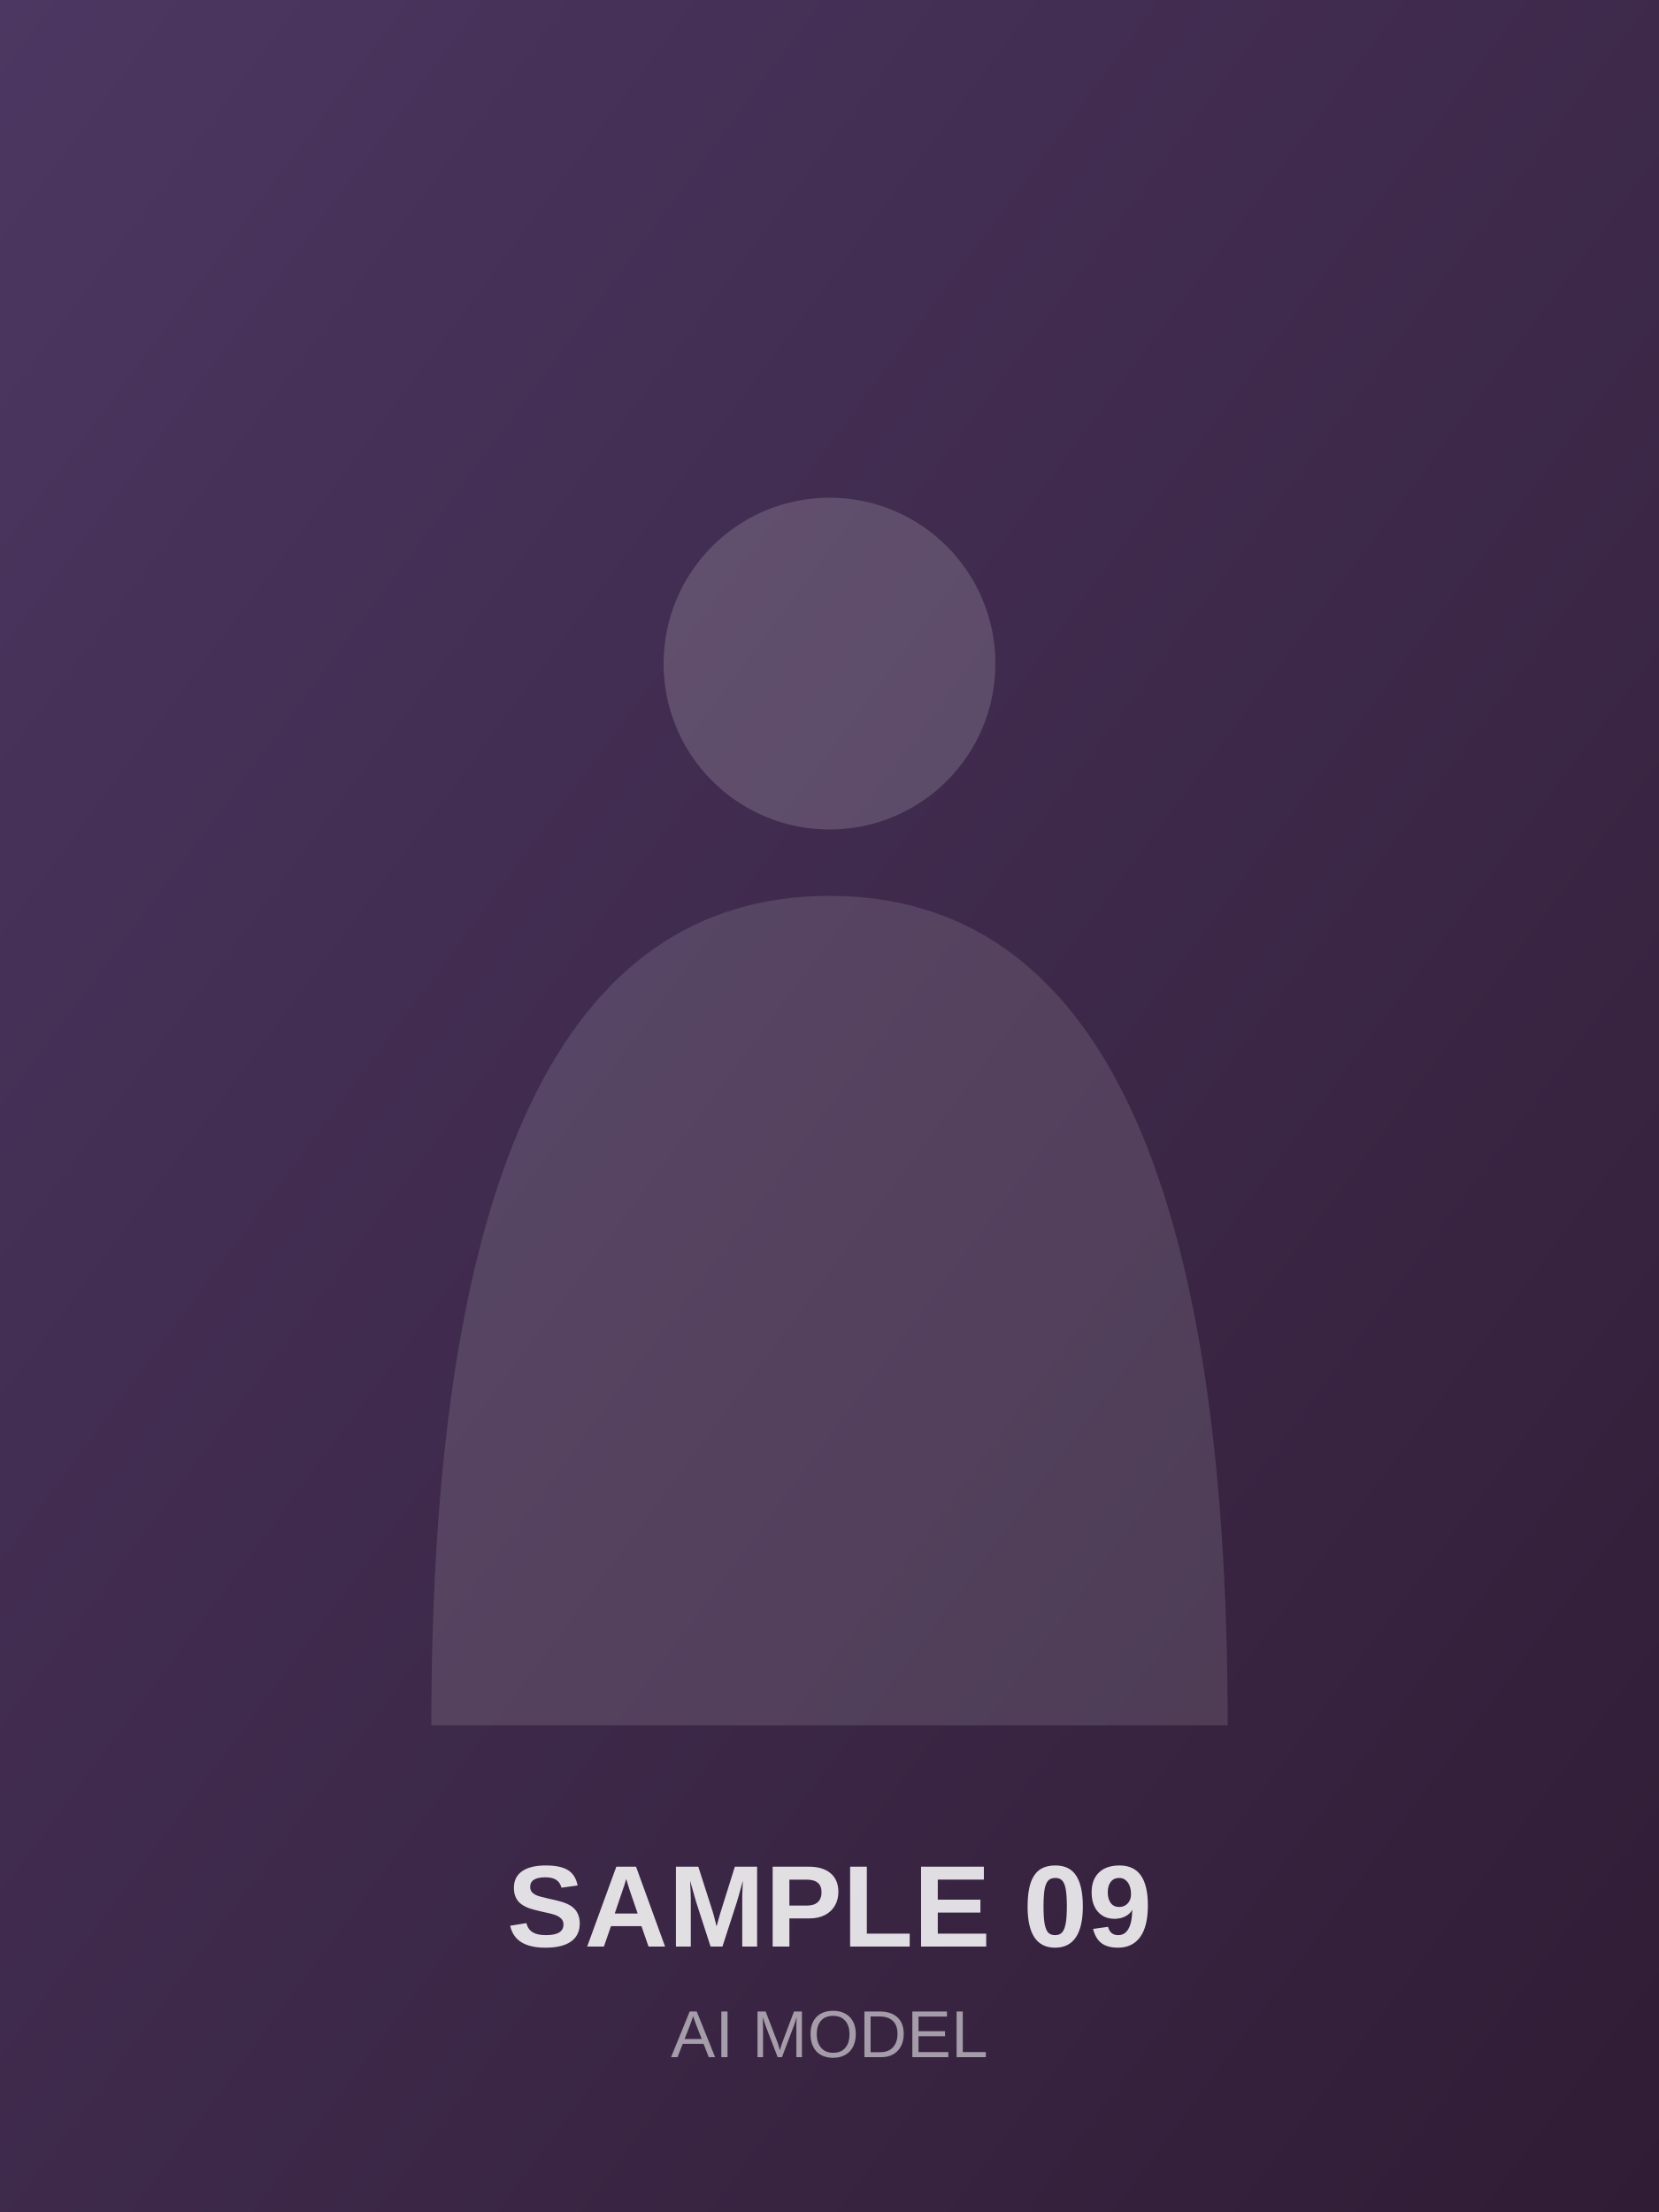
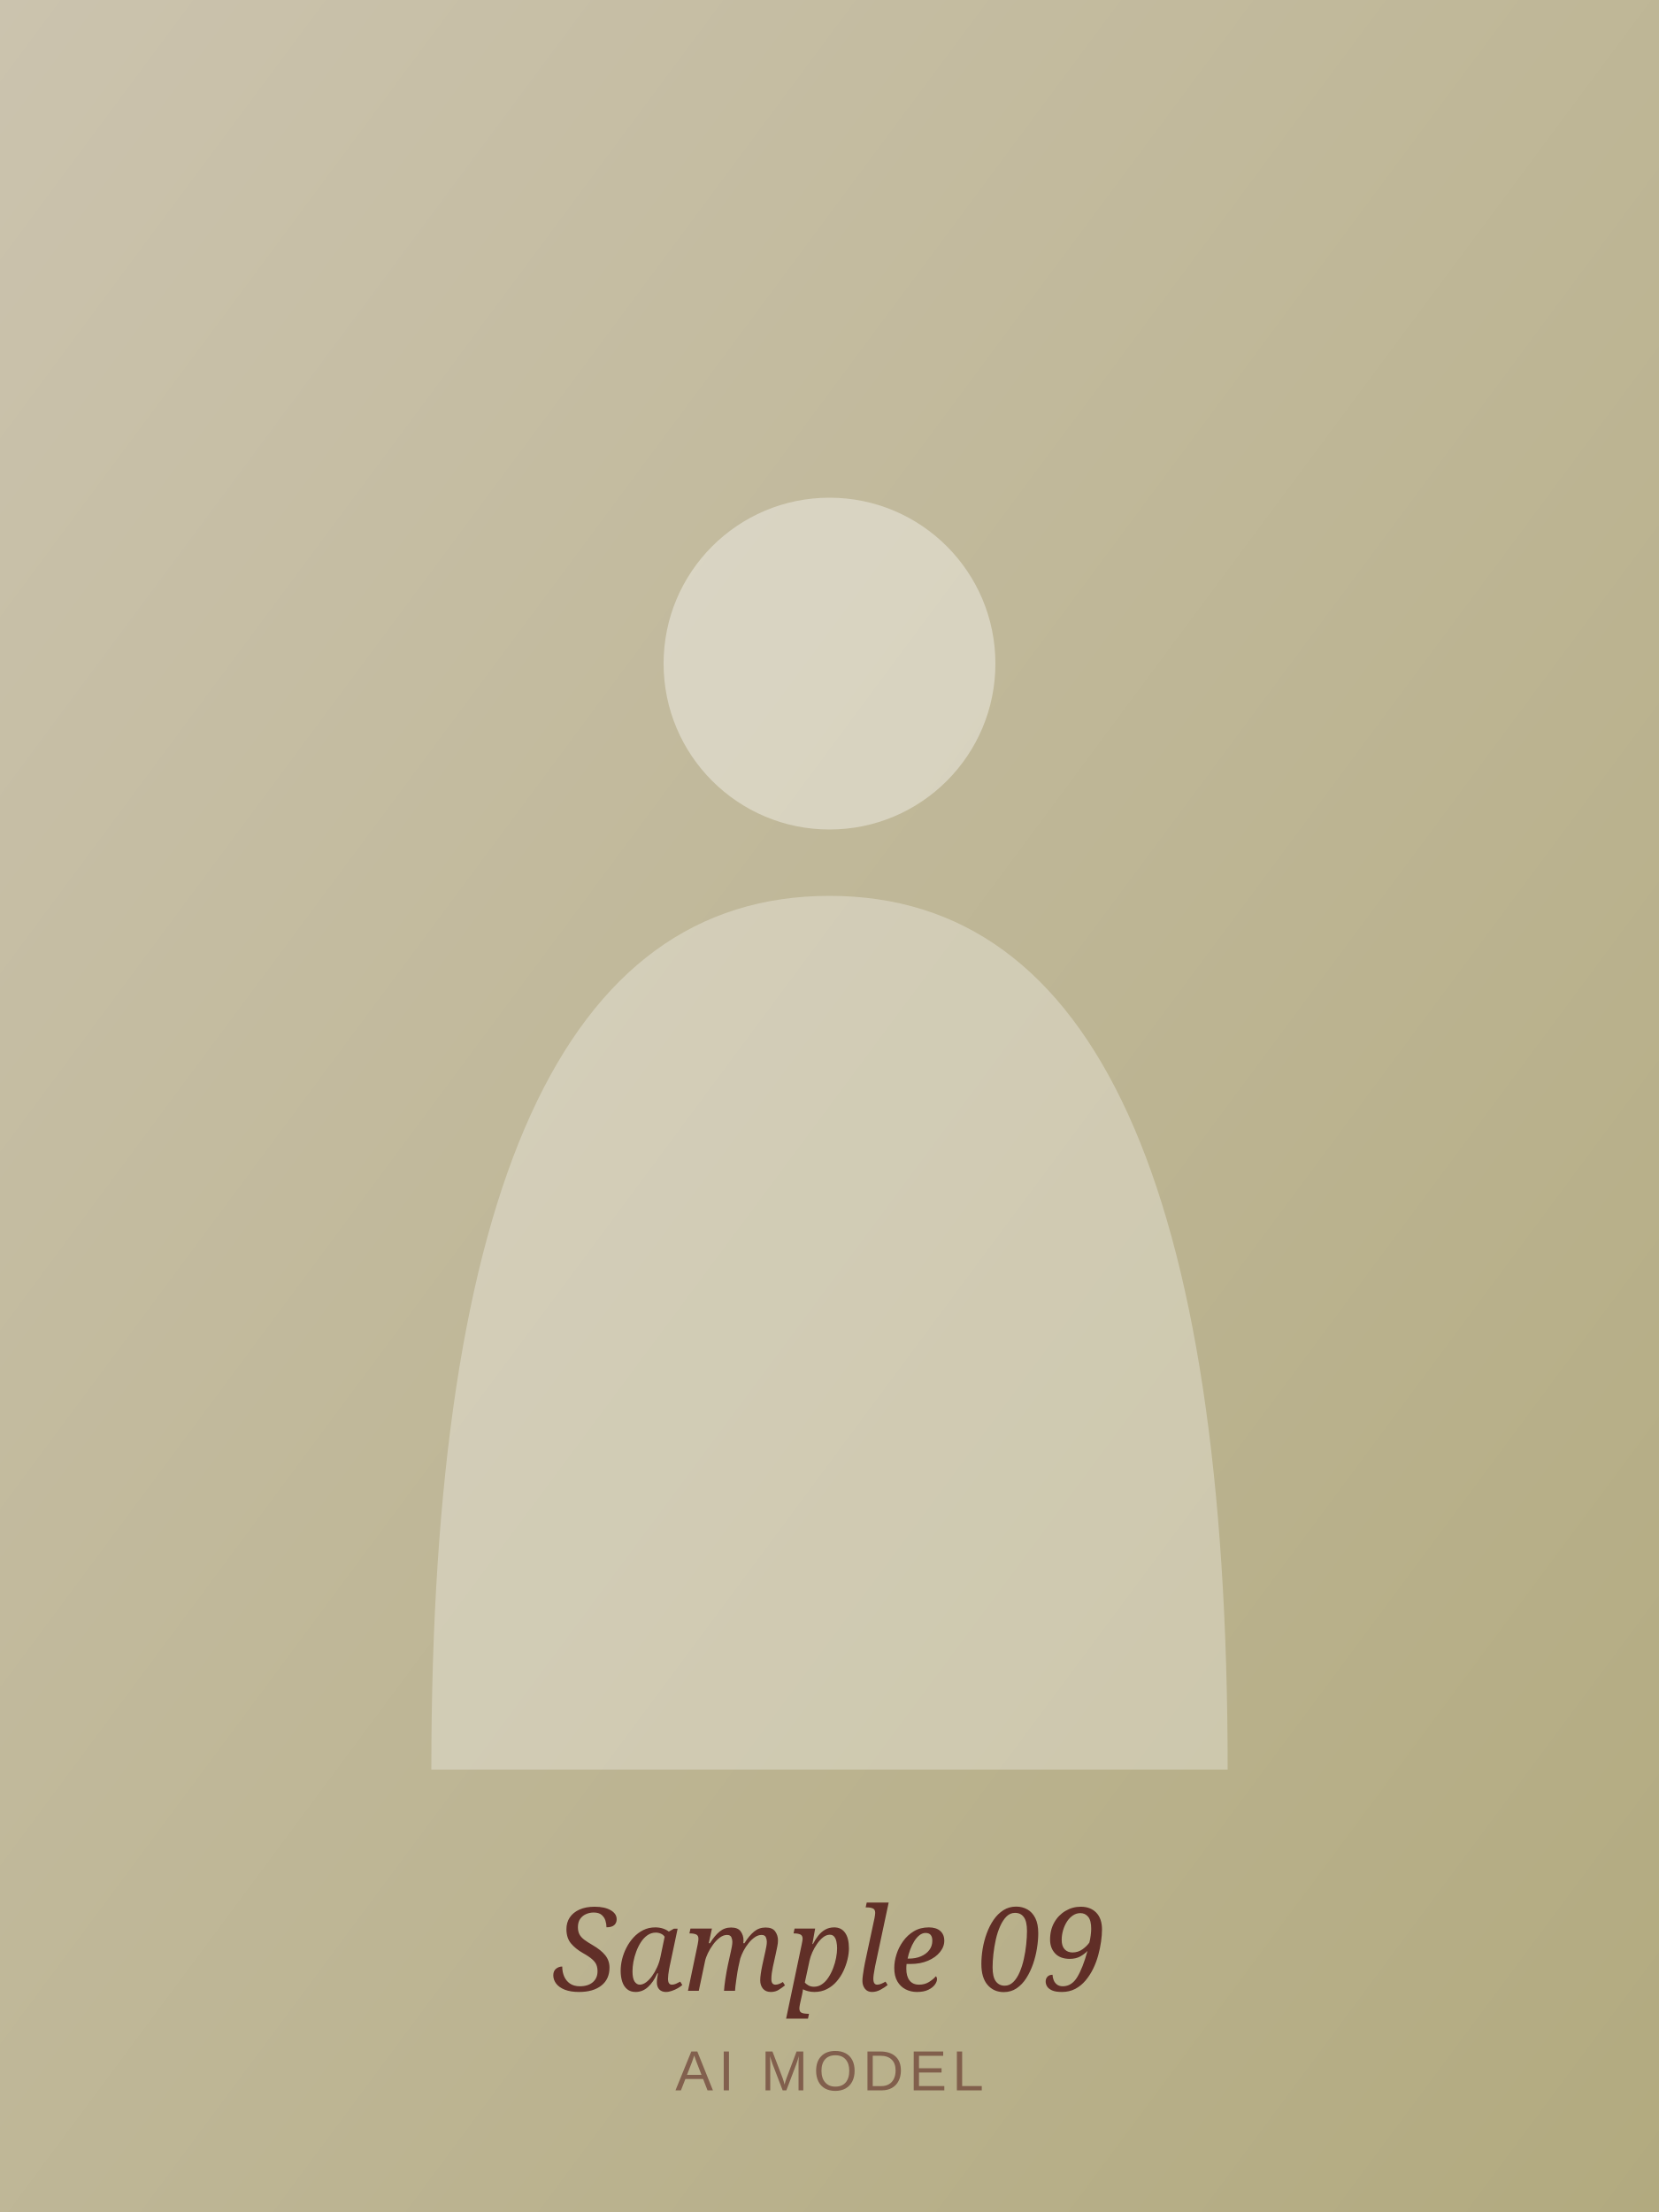
<svg xmlns="http://www.w3.org/2000/svg" viewBox="0 0 600 800" width="600" height="800">
  <defs>
    <linearGradient id="g" x1="0" y1="0" x2="1" y2="1">
-       <stop offset="0" stop-color="#4b3761" />
-       <stop offset="1" stop-color="#311c35" />
+       <stop offset="0" stop-color="#cbc3ae" />
+       <stop offset="1" stop-color="#b2aa7f" />
    </linearGradient>
  </defs>
  <rect width="600" height="800" fill="url(#g)" />
-   <circle cx="300.0" cy="240.0" r="60.0" fill="#ffffff" fill-opacity=".16" />
-   <path d="M156.0 624.0 Q156.0 324.0 300.0 324.0 Q444.0 324.0 444.0 624.0 Z" fill="#ffffff" fill-opacity=".12" />
-   <text x="50%" y="704.0" text-anchor="middle" font-family="Arial, sans-serif" font-size="42" font-weight="700" fill="#fff" fill-opacity=".85">SAMPLE 09</text>
-   <text x="50%" y="744.0" text-anchor="middle" font-family="Arial, sans-serif" font-size="24.0" fill="#fff" fill-opacity=".55">AI MODEL</text>
+   <circle cx="300.0" cy="240.0" r="60.0" fill="#fff" fill-opacity=".38" />
+   <path d="M156.0 640.0 Q156.0 324.0 300.0 324.0 Q444.0 324.0 444.0 640.0 Z" fill="#fff" fill-opacity=".30" />
+   <text x="50%" y="720.0" text-anchor="middle" font-family="Georgia, serif" font-style="italic" font-size="42" fill="#4a0e0e" fill-opacity=".8">Sample 09</text>
+   <text x="50%" y="756.0" text-anchor="middle" font-family="Arial, sans-serif" font-size="20.4" letter-spacing="2" fill="#4a0e0e" fill-opacity=".5">AI MODEL</text>
</svg>
